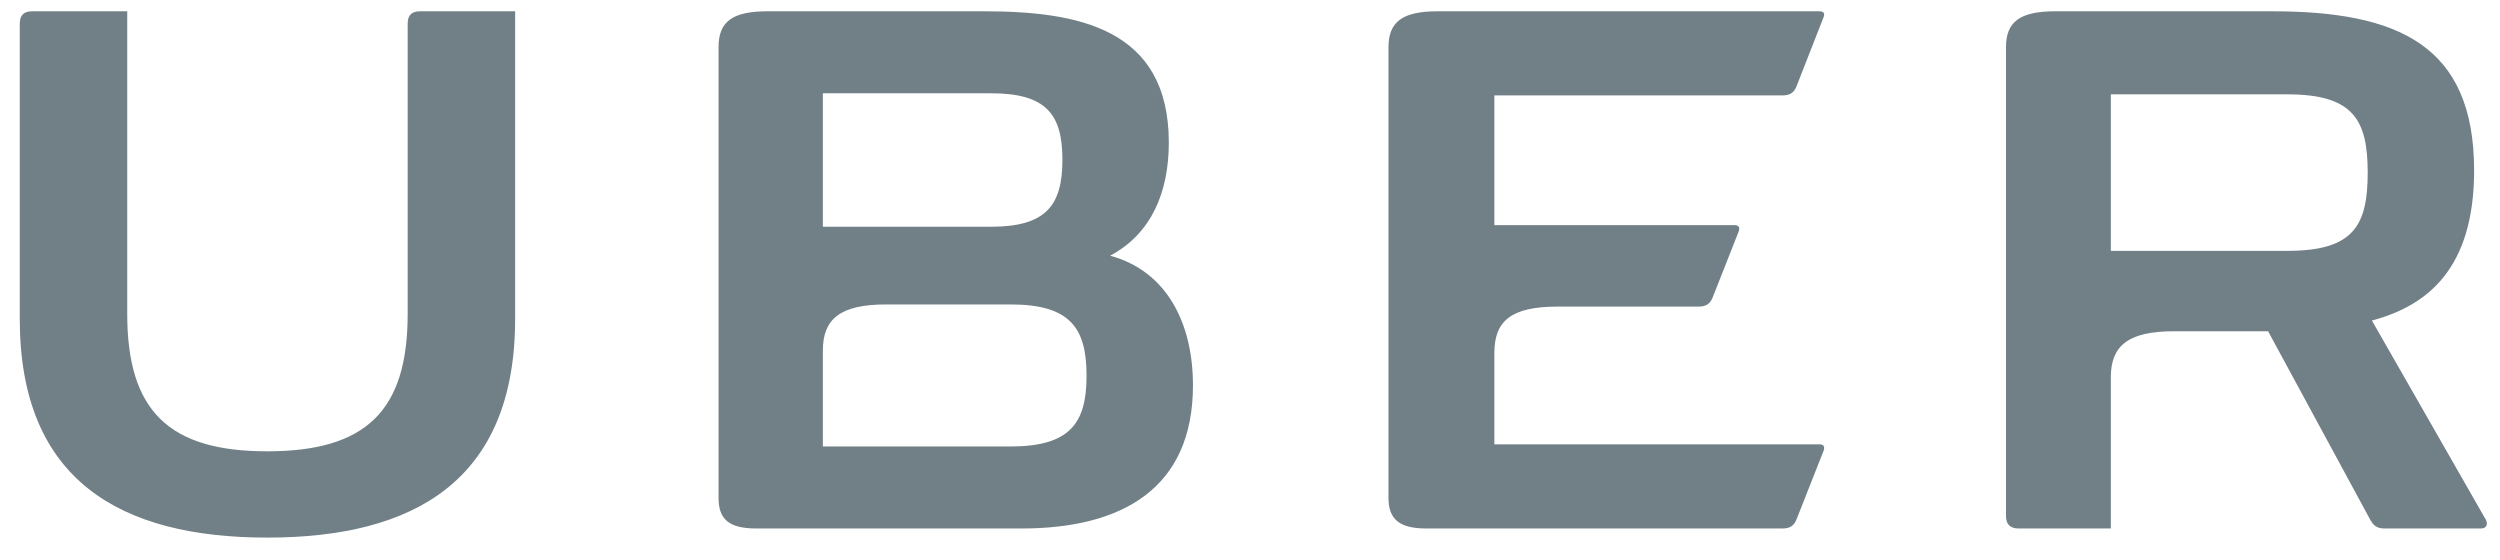
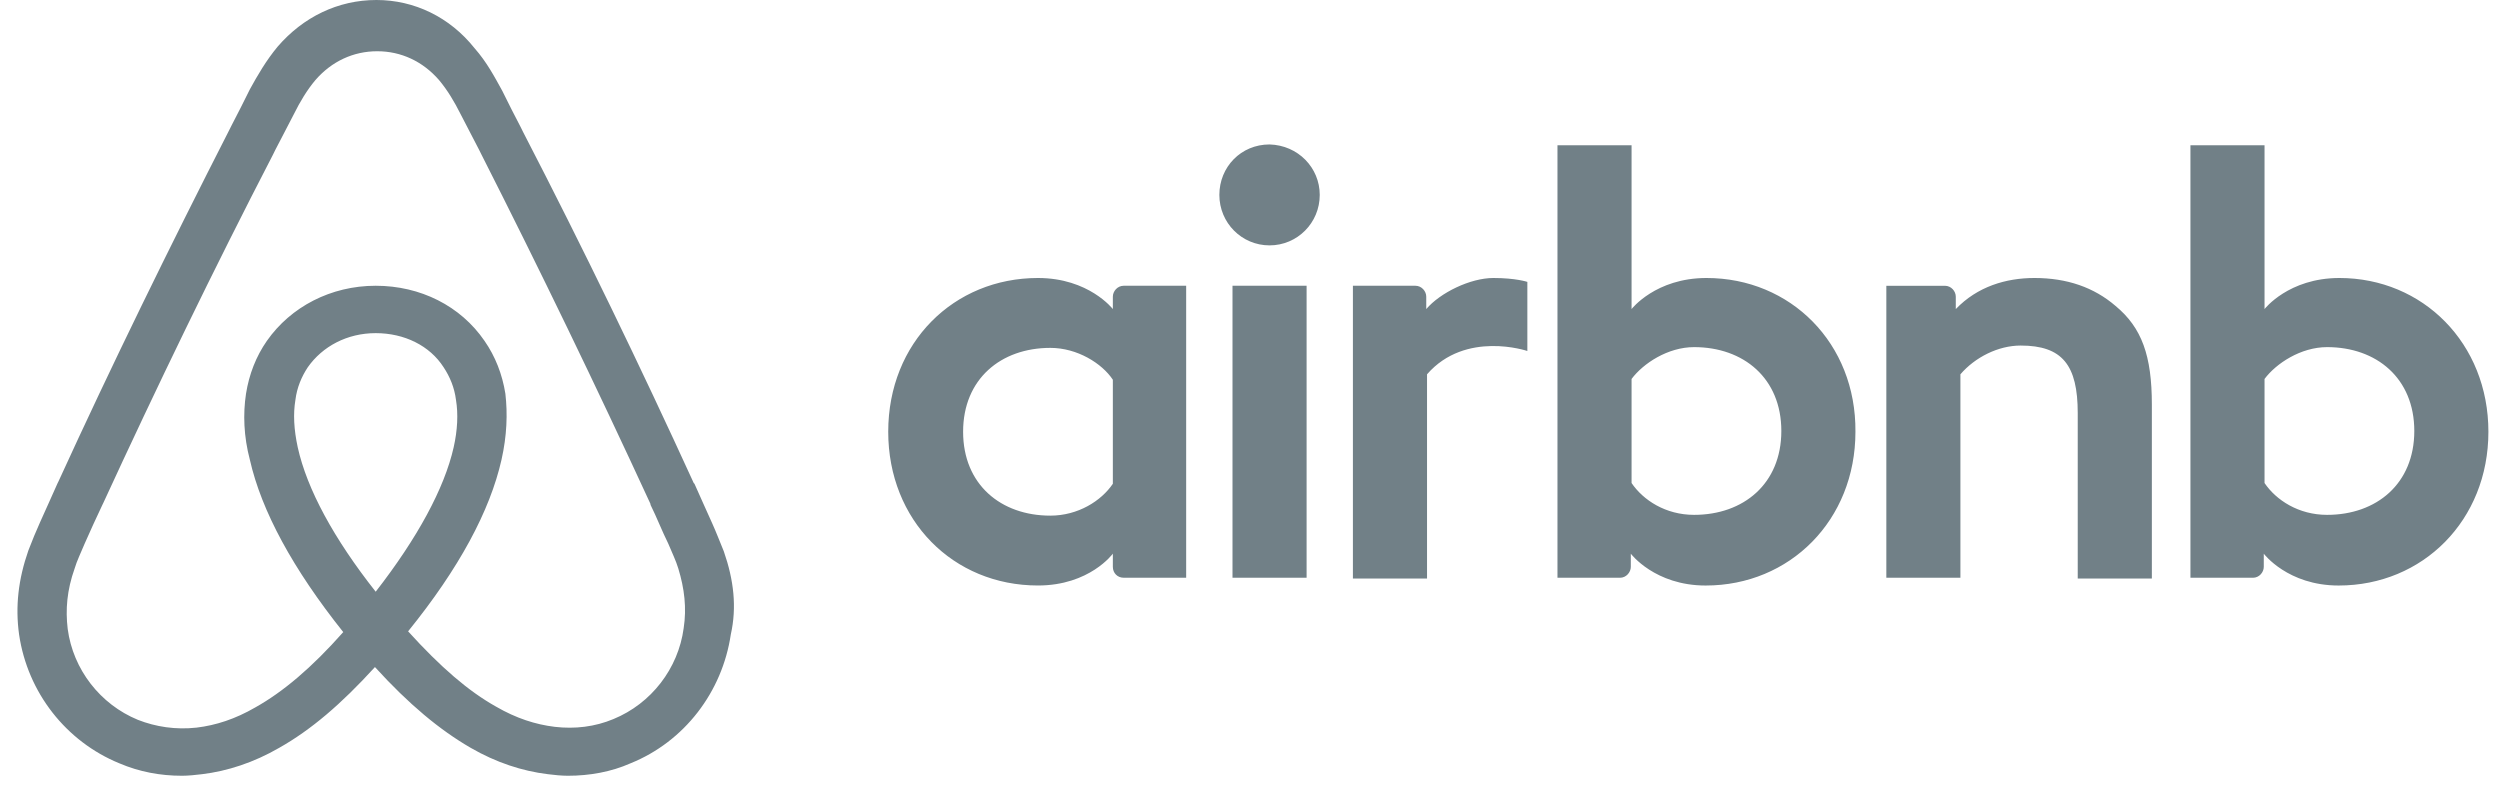
- <svg xmlns="http://www.w3.org/2000/svg" width="76" height="17" viewBox="0 0 76 17" fill="none">
-   <path d="M12.776 0.343H15.66V9.695C15.66 14.616 12.585 16.343 8.123 16.343C3.677 16.343 0.601 14.616 0.601 9.695V0.718C0.601 0.457 0.728 0.343 0.983 0.343H3.868V9.549C3.868 12.498 5.143 13.72 8.123 13.72C11.119 13.72 12.393 12.498 12.393 9.549V0.718C12.393 0.457 12.521 0.343 12.776 0.343ZM45.429 2.901V6.844H52.727C52.855 6.844 52.903 6.909 52.855 7.04L52.058 9.06C51.978 9.239 51.867 9.321 51.628 9.321H47.341C45.939 9.321 45.429 9.761 45.429 10.722V13.508H55.309C55.437 13.508 55.484 13.573 55.437 13.704L54.608 15.805C54.528 15.985 54.417 16.066 54.178 16.066H43.357C42.528 16.066 42.21 15.773 42.21 15.137V1.435C42.21 0.669 42.624 0.343 43.708 0.343H55.309C55.437 0.343 55.484 0.408 55.437 0.522L54.608 2.64C54.528 2.82 54.417 2.901 54.178 2.901H45.429ZM36.266 11.716C36.266 14.86 34.098 16.066 31.055 16.066H22.991C22.146 16.066 21.844 15.773 21.844 15.137V1.435C21.844 0.669 22.242 0.343 23.341 0.343H29.891C32.76 0.343 35.532 0.848 35.532 4.335C35.532 5.834 35.007 7.105 33.748 7.773C35.485 8.245 36.266 9.842 36.266 11.716ZM25.015 6.893H30.13C31.819 6.893 32.297 6.225 32.297 4.856C32.297 3.488 31.819 2.836 30.13 2.836H25.015V6.893ZM33.031 11.422C33.031 9.972 32.537 9.255 30.72 9.255H26.943C25.541 9.255 25.015 9.695 25.015 10.657V13.573H30.72C32.537 13.573 33.031 12.856 33.031 11.422ZM75.42 16.066H72.488C72.249 16.066 72.153 15.968 72.058 15.805L68.95 10.07H66.098C64.695 10.07 64.169 10.51 64.169 11.471V16.066H61.365C61.11 16.066 60.982 15.936 60.982 15.691V1.435C60.982 0.669 61.397 0.343 62.48 0.343H69.062C72.902 0.343 75.213 1.369 75.213 5.182C75.213 8.131 73.827 9.288 72.106 9.744L75.564 15.789C75.627 15.887 75.627 16.066 75.42 16.066ZM71.978 5.247C71.978 3.651 71.548 2.868 69.54 2.868H64.169V7.626H69.54C71.548 7.626 71.978 6.86 71.978 5.247Z" fill="#718087" />
+ <svg xmlns="http://www.w3.org/2000/svg" width="86" height="27" viewBox="0 0 86 27" fill="none">
+   <path d="M45.399 6.705C45.399 7.667 44.628 8.441 43.672 8.441C42.716 8.441 41.946 7.667 41.946 6.705C41.946 5.744 42.69 4.969 43.672 4.969C44.655 4.996 45.399 5.77 45.399 6.705ZM38.282 10.205V10.632C38.282 10.632 37.459 9.563 35.706 9.563C32.812 9.563 30.555 11.781 30.555 14.852C30.555 17.898 32.786 20.141 35.706 20.141C37.486 20.141 38.282 19.046 38.282 19.046V19.5C38.282 19.714 38.442 19.874 38.654 19.874H40.804V9.83H38.654C38.442 9.83 38.282 10.018 38.282 10.205ZM38.282 16.642C37.884 17.23 37.087 17.738 36.131 17.738C34.432 17.738 33.131 16.669 33.131 14.852C33.131 13.036 34.432 11.967 36.131 11.967C37.061 11.967 37.91 12.502 38.282 13.063V16.642ZM42.398 9.83H44.947V19.875H42.398V9.83ZM80.476 9.563C78.724 9.563 77.9 10.632 77.9 10.632V4.996H75.351V19.875H77.502C77.715 19.875 77.874 19.688 77.874 19.5V19.047C77.874 19.047 78.697 20.142 80.449 20.142C83.344 20.142 85.601 17.898 85.601 14.853C85.601 11.808 83.344 9.563 80.476 9.563ZM80.052 17.711C79.069 17.711 78.299 17.204 77.9 16.616V13.036C78.299 12.502 79.148 11.941 80.052 11.941C81.751 11.941 83.052 13.009 83.052 14.826C83.052 16.642 81.751 17.711 80.052 17.711ZM74.024 13.918V19.901H71.474V14.211C71.474 12.556 70.943 11.887 69.51 11.887C68.74 11.887 67.944 12.288 67.438 12.876V19.875H64.89V9.831H66.907C67.12 9.831 67.279 10.018 67.279 10.205V10.632C68.023 9.857 69.005 9.563 69.987 9.563C71.103 9.563 72.032 9.884 72.776 10.525C73.678 11.273 74.024 12.235 74.024 13.918ZM58.702 9.563C56.95 9.563 56.126 10.632 56.126 10.632V4.996H53.577V19.875H55.728C55.94 19.875 56.1 19.688 56.1 19.5V19.047C56.1 19.047 56.923 20.142 58.675 20.142C61.57 20.142 63.827 17.898 63.827 14.853C63.853 11.807 61.596 9.563 58.702 9.563ZM58.277 17.711C57.294 17.711 56.525 17.204 56.126 16.616V13.036C56.525 12.502 57.374 11.941 58.277 11.941C59.977 11.941 61.278 13.009 61.278 14.826C61.278 16.642 59.977 17.711 58.277 17.711ZM51.373 9.563C52.143 9.563 52.541 9.697 52.541 9.697V12.074C52.541 12.074 50.417 11.353 49.09 12.876V19.901H46.54V9.83H48.691C48.904 9.83 49.063 10.018 49.063 10.204V10.632C49.541 10.071 50.577 9.563 51.373 9.563ZM24.899 18.966C24.767 18.646 24.634 18.299 24.501 18.005C24.288 17.524 24.076 17.069 23.89 16.642L23.864 16.616C22.031 12.608 20.067 8.548 17.995 4.542L17.916 4.381C17.698 3.966 17.485 3.547 17.279 3.126C17.013 2.645 16.748 2.138 16.323 1.656C15.473 0.588 14.251 0 12.95 0C11.623 0 10.428 0.588 9.552 1.603C9.153 2.083 8.861 2.591 8.596 3.072C8.389 3.493 8.176 3.912 7.959 4.328L7.879 4.488C5.834 8.495 3.843 12.555 2.011 16.562L1.984 16.615C1.798 17.043 1.585 17.497 1.373 17.977C1.24 18.271 1.108 18.592 0.975 18.939C0.63 19.927 0.523 20.862 0.656 21.824C0.949 23.828 2.276 25.51 4.108 26.259C4.799 26.553 5.516 26.686 6.259 26.686C6.472 26.686 6.737 26.659 6.95 26.632C7.826 26.526 8.729 26.232 9.605 25.725C10.694 25.11 11.73 24.229 12.898 22.947C14.066 24.229 15.128 25.11 16.191 25.725C17.067 26.232 17.97 26.526 18.846 26.632C19.058 26.66 19.324 26.686 19.537 26.686C20.28 26.686 21.024 26.553 21.687 26.259C23.546 25.51 24.847 23.801 25.14 21.824C25.35 20.889 25.244 19.955 24.899 18.966ZM12.924 20.355C11.49 18.539 10.56 16.829 10.242 15.387C10.109 14.773 10.082 14.238 10.162 13.758C10.215 13.33 10.375 12.956 10.587 12.635C11.092 11.915 11.941 11.46 12.924 11.46C13.907 11.46 14.783 11.888 15.261 12.635C15.473 12.956 15.633 13.33 15.686 13.758C15.766 14.239 15.739 14.799 15.606 15.387C15.287 16.802 14.357 18.512 12.924 20.355ZM23.518 21.611C23.332 23 22.403 24.202 21.102 24.736C20.465 25.003 19.774 25.084 19.084 25.003C18.421 24.923 17.756 24.709 17.066 24.309C16.11 23.774 15.154 22.947 14.039 21.718C15.791 19.554 16.854 17.577 17.252 15.814C17.438 14.986 17.465 14.238 17.385 13.543C17.279 12.876 17.039 12.261 16.668 11.727C15.844 10.524 14.463 9.83 12.924 9.83C11.384 9.83 10.003 10.552 9.18 11.727C8.808 12.261 8.569 12.876 8.463 13.543C8.357 14.238 8.383 15.013 8.595 15.814C8.993 17.577 10.082 19.581 11.808 21.744C10.719 22.973 9.737 23.801 8.781 24.336C8.09 24.736 7.427 24.95 6.763 25.03C6.046 25.11 5.356 25.003 4.745 24.763C3.444 24.229 2.514 23.026 2.329 21.637C2.249 20.97 2.302 20.302 2.568 19.554C2.647 19.287 2.78 19.02 2.913 18.699C3.099 18.272 3.311 17.817 3.524 17.363L3.55 17.31C5.382 13.33 7.347 9.27 9.392 5.317L9.471 5.156C9.684 4.756 9.897 4.328 10.109 3.927C10.321 3.5 10.56 3.099 10.852 2.752C11.41 2.111 12.153 1.763 12.977 1.763C13.8 1.763 14.543 2.111 15.101 2.752C15.393 3.1 15.632 3.501 15.845 3.927C16.057 4.328 16.27 4.756 16.482 5.156L16.562 5.317C18.575 9.286 20.514 13.294 22.377 17.337V17.364C22.59 17.792 22.775 18.272 22.988 18.7C23.121 19.02 23.253 19.287 23.333 19.554C23.545 20.248 23.625 20.916 23.518 21.611Z" fill="#718087" />
</svg>
